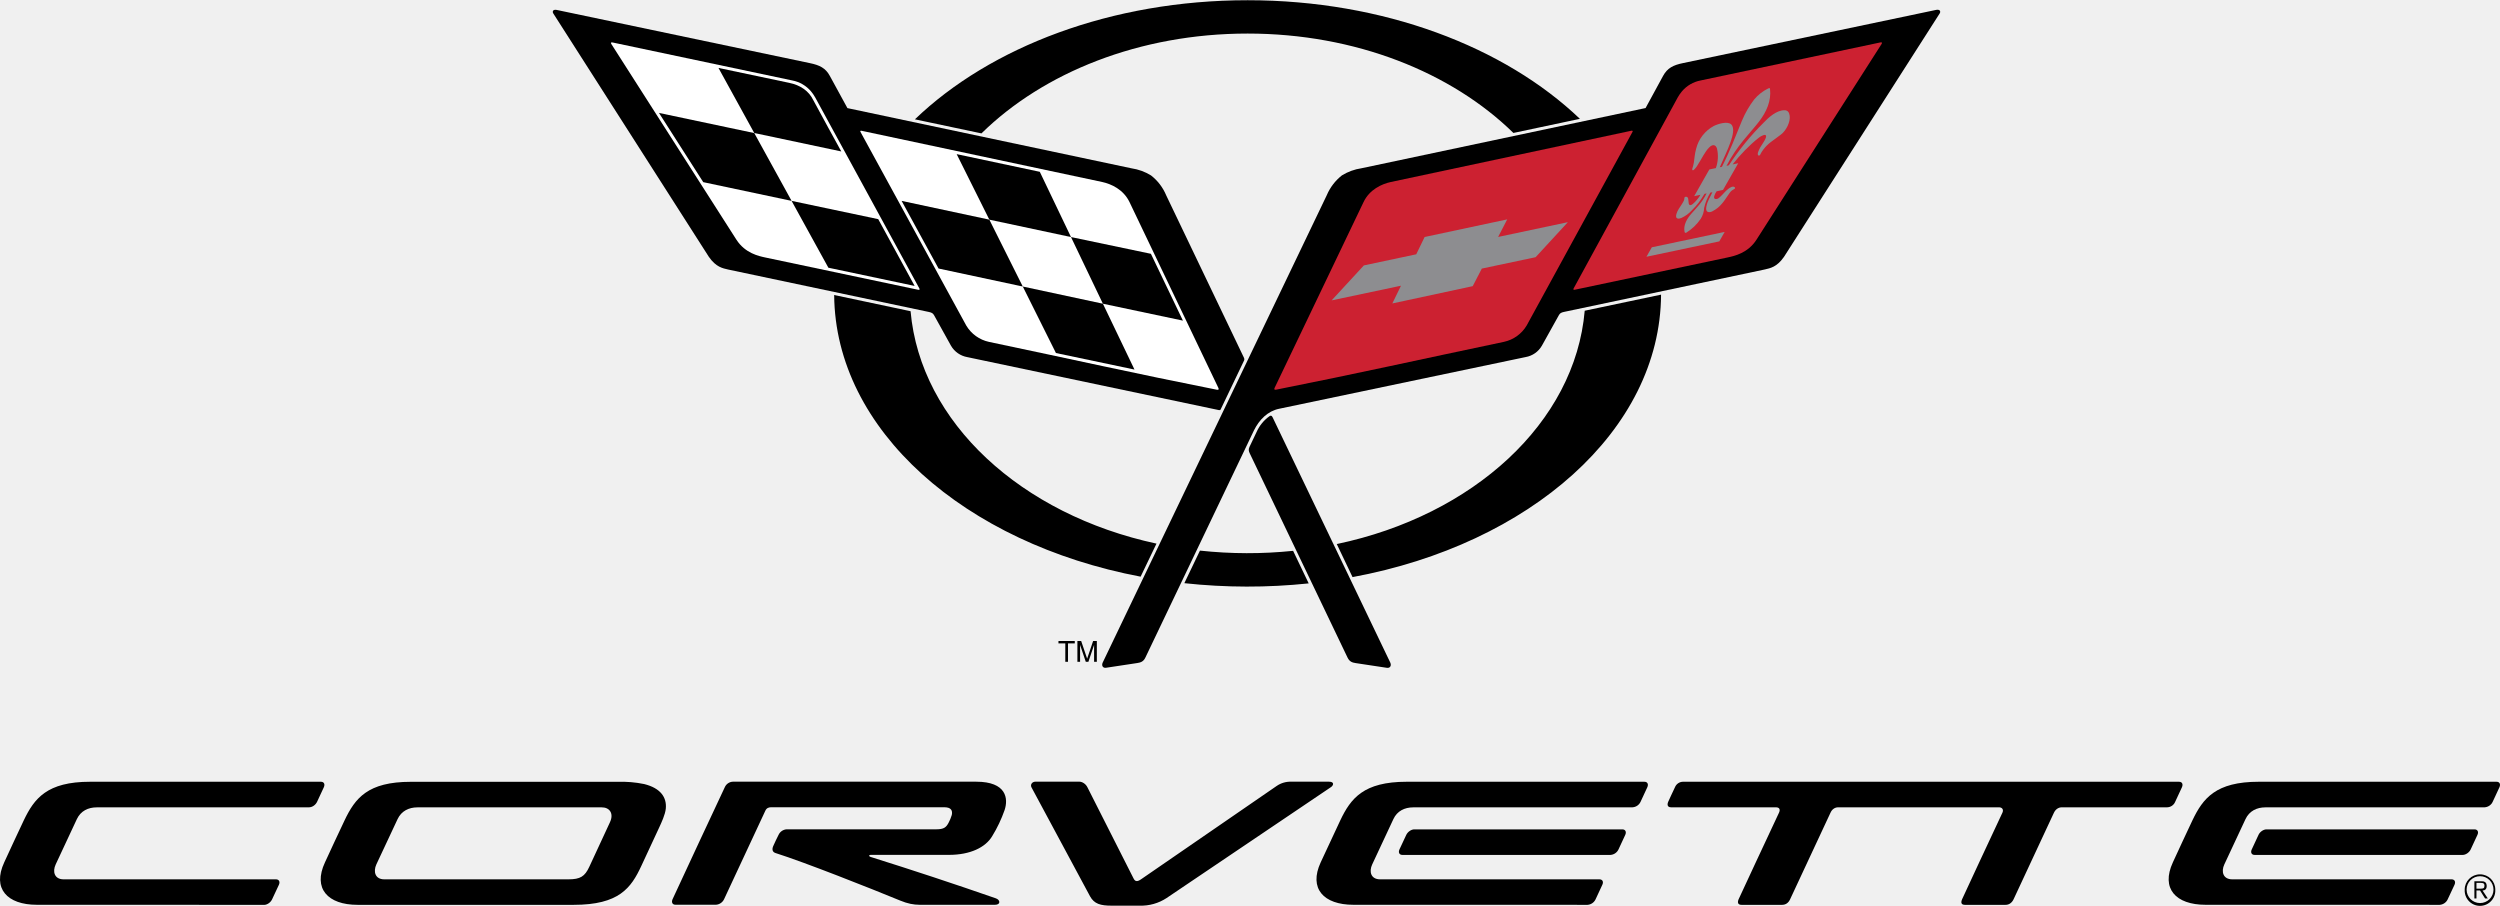
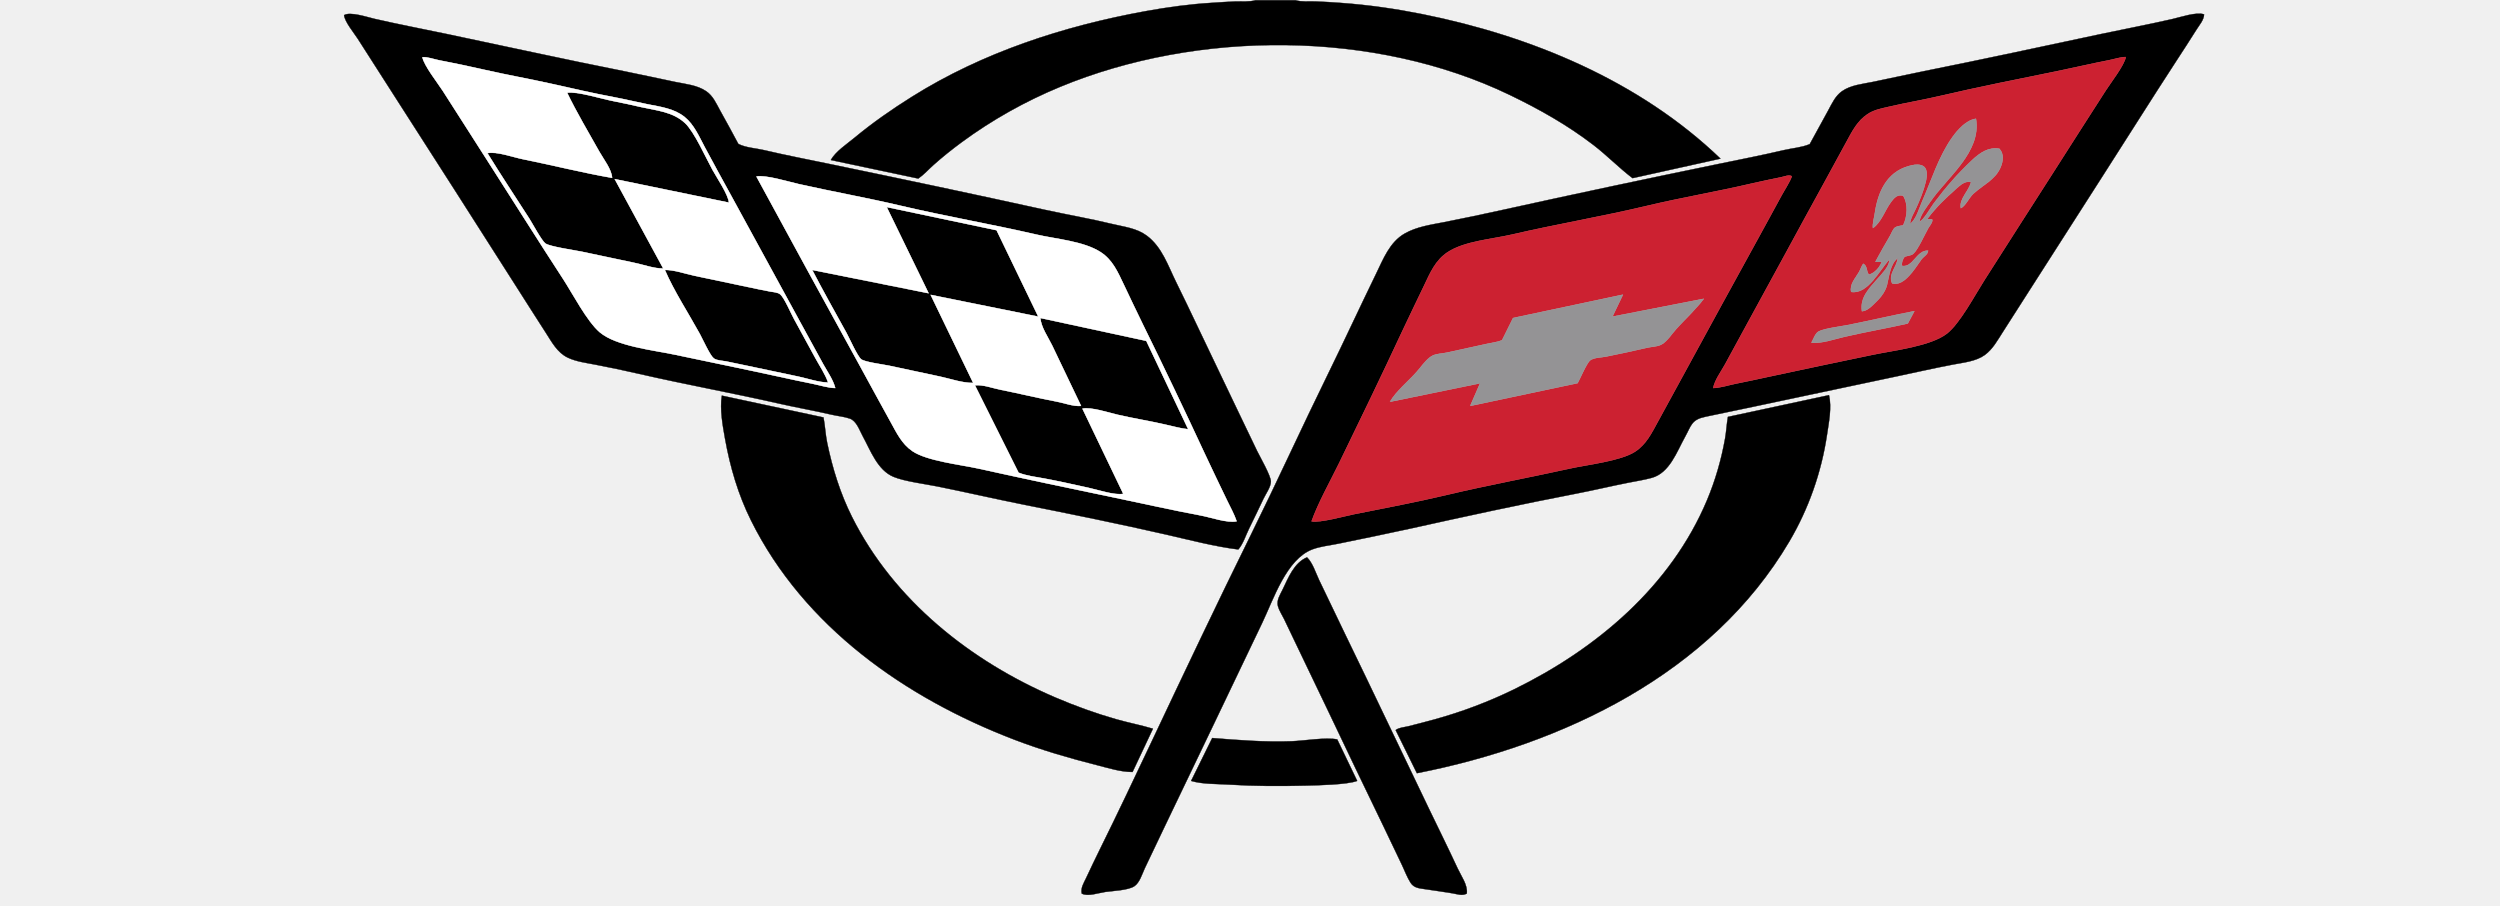
- <svg xmlns="http://www.w3.org/2000/svg" width="2500" height="906" viewBox="0 0 45.677 16.545">
-   <path d="M21.13 9.928c-2.47-.531-4.313-2.213-4.493-4.246l-1.396-.296c.019 2.466 2.388 4.537 5.599 5.146l.29-.604zM23.626 10.06a8.094 8.094 0 0 1-1.702-.004l-.285.595a10.709 10.709 0 0 0 2.272.004l-.285-.595zM28.954 5.673c-.176 2.047-2.039 3.74-4.53 4.263l.288.604c3.239-.6 5.623-2.683 5.637-5.161l-1.395.294zM22.795.609c1.971 0 3.727.71 4.856 1.816l1.215-.258C27.49.853 25.283 0 22.795 0c-2.492 0-4.703.855-6.079 2.176l1.216.257c1.13-1.11 2.887-1.824 4.863-1.824z" />
-   <path d="M20.146 12.104c-.024.057.007.102.065.092l.568-.086c.059-.009.113-.024.149-.102l1.984-4.151c.096-.193.251-.351.46-.393l4.501-.944a.426.426 0 0 0 .299-.209l.31-.557c.02-.035.041-.048.092-.059l3.671-.776c.097-.023.219-.042.349-.229L35.441.239c.02-.034.004-.075-.063-.063l-4.626.972c-.18.037-.288.09-.367.236l-.319.586-5.191 1.1a.948.948 0 0 0-.357.13.915.915 0 0 0-.277.363l-4.095 8.541zM17.675 6.521a.43.43 0 0 1-.3-.209l-.309-.557c-.02-.035-.042-.048-.093-.059l-3.671-.776c-.097-.023-.218-.042-.349-.229L10.108.24c-.02-.034-.005-.075.062-.063l4.626.972c.18.037.289.09.367.236l.32.586 5.19 1.1a.942.942 0 0 1 .357.13.897.897 0 0 1 .277.363l1.42 2.966c.01.021.01.039.003.053l-.428.894c-.006.011-.015.015-.03.012l-4.597-.968z" />
-   <path d="M22.834 8.279c-.02-.041-.026-.071-.006-.115l.132-.278a.706.706 0 0 1 .233-.285c.02-.014.04-.019.057.016l2.153 4.488c.023.057-.007.102-.066.092l-.568-.086c-.059-.009-.112-.024-.149-.102l-1.786-3.73z" />
-   <path d="M14.963 1.902c-.047-.086-.085-.167-.146-.238a.591.591 0 0 0-.341-.198L11.193.772c-.027-.005-.038.001-.024.027l2.287 3.578c.159.246.409.298.525.323l2.798.591c.021.004.027-.006.02-.022l-1.836-3.367zM20.638 3.69c-.111-.233-.335-.333-.5-.369l-4.398-.936c-.015-.004-.027.004-.02.018l1.935 3.542a.64.64 0 0 0 .413.297c1.454.305 2.708.586 4.162.874.031.006.046-.002.03-.034L20.638 3.69z" fill="#fff" />
-   <path d="M34.355.771c.028-.005.038.001.024.027l-2.287 3.578c-.158.246-.408.298-.524.323l-2.798.591c-.021.004-.028-.006-.02-.022l1.835-3.366c.047-.086.085-.167.146-.238a.589.589 0 0 1 .34-.198l3.284-.695zM24.912 3.69c.11-.233.335-.333.5-.369l4.396-.937c.016-.004.027.004.021.018l-1.936 3.542a.638.638 0 0 1-.412.297c-1.454.305-2.709.586-4.163.874-.03.006-.045-.002-.029-.034l1.623-3.391z" fill="#cc2131" />
-   <path fill="#8d8d90" d="M28.646 4.055l-1.274.27.166-.321-1.509.322-.153.316-.957.203-.589.639 1.267-.268-.158.324 1.469-.316.166-.321.983-.208z" />
-   <path d="M17.479 2.812l1.519.323.57 1.192-1.492-.318zM19.568 4.327l1.46.306.585 1.221-1.462-.309zM20.151 5.545l-1.464-.314.606 1.215 1.435.302z" />
-   <path d="M18.687 5.231l-.611-1.222-1.603-.343.675 1.236zM13.127 1.237l.654 1.189 1.59.337s-.48-.873-.514-.942c-.079-.162-.232-.27-.44-.312-.115-.023-1.29-.272-1.29-.272zM12.04 2.059l1.741.368.682 1.239-1.614-.342zM14.463 3.666L16.046 4l.665 1.22-1.576-.333z" />
-   <g fill="#8d8d90">
-     <path d="M32.699 2.111c-.009-.066-.039-.102-.097-.101-.144 0-.29.132-.381.229a4.802 4.802 0 0 0-.634.777l-.043.01c.204-.388.417-.578.595-.809.134-.174.226-.377.201-.593-.002-.021-.007-.022-.034-.012a.785.785 0 0 0-.257.203 1.709 1.709 0 0 0-.22.381c-.116.284-.229.577-.368.847l-.039.009c.066-.156.146-.314.199-.468.033-.097.077-.248.011-.314-.063-.062-.224-.018-.317.026a.651.651 0 0 0-.325.417c-.028.099-.029.173-.041.249-.006.042-.022.09-.029.114-.009.033.012.038.026.025a.38.38 0 0 0 .056-.065c.091-.139.146-.269.23-.35.07-.068.122-.036.139.026a.625.625 0 0 1-.021.355l-.119.025-.277.488.115-.025a.656.656 0 0 1-.14.168c-.029.024-.068.035-.075-.013-.004-.023-.006-.058-.009-.082-.006-.049-.074-.05-.071-.006.002.03-.019.061-.04.096-.042.068-.085.118-.105.189-.027.097.043.091.089.072a.585.585 0 0 0 .193-.14c.103-.103.155-.175.232-.301l.038-.009c-.077.158-.174.254-.275.367-.085.096-.152.211-.128.335.004.021.019.023.033.015a.88.88 0 0 0 .263-.253.403.403 0 0 0 .062-.198.916.916 0 0 1 .114-.28l.037-.008c-.041.093-.089.152-.111.267-.021.109.052.109.106.085a.564.564 0 0 0 .194-.16c.048-.057.08-.118.127-.18a.2.2 0 0 1 .078-.066c.045-.022.004-.061-.044-.042s-.094.063-.126.097c-.029.031-.074.081-.112.11-.021.018-.098.032-.079-.038a.296.296 0 0 1 .044-.089l.117-.025.278-.488-.103.022c.133-.172.308-.353.475-.485.042-.033.071-.043.084-.048.041-.017.062.003.051.036-.031.096-.094.143-.138.256-.006.016-.016.041-.011.059.007.031.034.022.042.006a.509.509 0 0 1 .055-.091c.093-.124.175-.162.328-.281.094-.073.172-.228.157-.341zM30.18 4.514l-.098.173 1.331-.281.098-.173z" />
-   </g>
-   <g>
-     <path d="M19.464 11.751h-.125v-.043h.298v.043h-.124v.336h-.049v-.336zM19.838 12.087l-.104-.308v.308h-.049v-.379h.069l.109.322.109-.322h.068v.379h-.05v-.308l-.104.308h-.048z" />
-   </g>
-   <g>
-     <path d="M24.282 14.278h-.689a.441.441 0 0 0-.266.077l-2.47 1.7c-.073.052-.114.055-.146-.009l-.844-1.668c-.028-.056-.088-.101-.152-.101h-.792c-.072 0-.102.06-.076.106.025.048.993 1.85 1.069 1.989.077.14.192.171.396.171h.51a.849.849 0 0 0 .492-.139l3.004-2.027c.046-.03.068-.099-.036-.099zM15.906 15.615h1.432c.387 0 .668-.135.791-.343a2.47 2.47 0 0 0 .226-.476c.069-.207.038-.518-.519-.518h-4.447a.168.168 0 0 0-.146.1c-.137.285-.787 1.687-.955 2.048-.021.047-.01.1.053.1h.742a.176.176 0 0 0 .146-.1l.755-1.619c.024-.053.07-.062.107-.062h3.162c.127 0 .154.062.137.141a.752.752 0 0 1-.061.147c-.043.079-.084.115-.222.115h-2.736a.176.176 0 0 0-.146.101c-.028.06-.075.148-.1.211s-.006.105.043.121c.542.172 1.735.645 2.282.87.13.054.242.076.352.076h1.379c.103 0 .099-.088.014-.118a77.881 77.881 0 0 0-2.284-.755c-.045-.013-.034-.039-.005-.039zM12.165 14.767c.018-.201-.093-.371-.396-.446a2.091 2.091 0 0 0-.49-.041H7.507c-.788 0-1.018.298-1.212.706-.112.234-.262.559-.358.767-.223.477.052.775.596.775h3.948c.831 0 1.049-.308 1.237-.712l.329-.708c.037-.081.108-.23.118-.341zm-1.021.253c-.05.105-.252.544-.378.815-.081.173-.161.227-.381.227H7.022c-.17 0-.205-.142-.146-.272.115-.248.257-.548.388-.828.069-.149.208-.215.361-.215h3.371c.136-.001.226.106.148.273zM.673 16.527c-.542 0-.818-.296-.596-.775.084-.183.271-.587.357-.767.192-.402.425-.706 1.213-.706h4.216c.056 0 .079.043.054.1l-.124.267c-.028.059-.09.1-.146.1l-3.881.001c-.154 0-.292.065-.362.215l-.387.828c-.061.131-.024.272.146.272h3.879c.056 0 .079.044.054.099l-.125.267c-.028.06-.093.101-.146.101-.054-.002-3.61-.002-4.152-.002zM44.995 15.616c.055 0 .12-.044.146-.1l.124-.267c.026-.055.002-.1-.053-.1h-3.801c-.056 0-.121.045-.146.1l-.124.267c-.026.056-.002.1.053.1h3.801z" />
-     <path d="M40.296 16.527c-.542 0-.818-.296-.596-.775.084-.183.271-.587.357-.767.192-.402.425-.706 1.213-.706h4.344c.055 0 .078.043.053.1s-.097.209-.124.267a.174.174 0 0 1-.146.1l-4.008.001c-.153 0-.292.065-.362.215l-.387.828c-.061.131-.024.272.146.272h4.006c.056 0 .079.044.054.099l-.125.267a.174.174 0 0 1-.146.1c-.37-.002-3.737-.001-4.279-.001zM29.425 15.616a.176.176 0 0 0 .146-.1l.124-.267c.025-.055.002-.1-.053-.1H25.84c-.055 0-.12.045-.146.1l-.125.267c-.025.056-.001.1.054.1h3.802z" />
-     <path d="M24.727 16.527c-.542 0-.819-.296-.597-.775.085-.183.272-.587.358-.767.191-.402.425-.706 1.213-.706h4.343c.056 0 .079.043.054.1l-.124.267a.174.174 0 0 1-.146.1l-4.008.001c-.154 0-.293.065-.362.215l-.387.828c-.061.131-.025.272.146.272h4.006c.056 0 .079.044.053.099l-.124.267a.176.176 0 0 1-.146.1c-.37-.002-3.737-.001-4.279-.001zM39.811 14.279h-9.062a.16.16 0 0 0-.146.1c-.031.069-.101.211-.124.267s-.011.1.053.1h1.913c.065 0 .087.036.059.098-.164.351-.718 1.533-.739 1.584-.025.061-.009.1.053.1h.742c.067 0 .117-.037.146-.1l.739-1.584c.028-.062.079-.098.141-.098h2.938c.051 0 .09.036.062.098-.164.351-.716 1.53-.738 1.584-.026.063-.012.1.053.1h.742c.056 0 .111-.028.146-.1l.737-1.581c.029-.063.083-.101.145-.101h1.925a.162.162 0 0 0 .146-.1l.124-.267c.024-.055.005-.1-.055-.1zM45.032 16.25c0-.153.123-.279.28-.279s.279.126.279.279a.28.28 0 1 1-.559 0zm.526 0a.244.244 0 0 0-.245-.245.244.244 0 0 0-.246.245.245.245 0 1 0 .491 0zm-.2.016c.038 0 .076-.02.076-.081 0-.026-.008-.061-.03-.072-.023-.016-.042-.016-.081-.016h-.114v.314h.038v-.146h.065l.092.146h.05l-.096-.145zm-.111-.035v-.104h.084c.054 0 .062.023.062.051 0 .049-.022.054-.069.054h-.077z" />
-   </g>
+ <svg xmlns="http://www.w3.org/2000/svg" viewBox="0 0 1820 659" width="1820" height="659">
+   <path d="M914.07 0.17C923.73 0.17 933.39 0.17 943.06 0.17C947.36 1.5 952.92 0.9 957.5 1.05C963.83 1.26 970.18 1.69 976.5 2.15C996.14 3.58 1016.05 6.41 1035.35 10.29C1114.5 26.17 1193.59 58.85 1252.5 115.5C1231.16 120.23 1209.83 124.96 1188.5 129.69C1178.63 122.19 1169.87 113.1 1159.98 105.51C1141.22 91.09 1120.56 79.46 1099.29 69.2C1000.77 21.65 872.11 21.73 771.72 63.24C746.39 73.72 722.15 87.3 700.08 103.55C693.04 108.73 686.13 114.26 679.6 120.08C675.93 123.35 672.55 127.23 668.5 129.98C647.28 125.49 626.06 120.99 604.84 116.5C608.41 110.2 616.32 105.06 621.91 100.43C635.2 89.4 649.3 79.6 663.91 70.43C715.41 38.14 774.09 19.09 833.55 8.22C849.58 5.29 866.22 3 882.5 2.05C888.16 1.71 893.83 1.24 899.5 1.06C904.13 0.91 909.76 1.49 914.07 0.17ZM537.5 104.78C543.05 107.6 550.19 107.87 556.29 109.31C572.15 113.04 588.2 116.14 604.16 119.44C656.37 130.25 708.58 141.27 760.63 152.74C776.88 156.31 793.33 159.1 809.5 163.03C818.22 165.15 827.43 166.03 834.89 171.6C845.96 179.86 850.31 193.44 856.18 205.32C867.13 227.49 877.5 249.96 888.28 272.22C897.32 290.89 906.08 309.69 915.17 328.32C917.33 332.74 925.19 346.41 925.19 350.5C925.2 354.56 921.42 359.63 919.72 363.25C916.33 370.47 912.83 377.64 909.33 384.79C906.9 389.74 905.06 395.84 901.5 400C884.77 397.98 865.93 393.04 849.37 389.25C814.85 381.36 779.99 374.27 745.27 367.36C724.29 363.18 703.44 358.34 682.47 354.12C673.52 352.33 658.41 350.44 650.45 347.1C638.79 342.22 633.72 327.84 628.04 317.44C625.72 313.18 623.54 306.43 618.7 304.73C614.47 303.25 609.88 302.92 605.53 301.9C592.93 298.96 580.16 296.76 567.53 293.89C533.62 286.17 499.35 279.97 465.44 272.19C454.77 269.75 443.98 267.45 433.23 265.41C426.63 264.15 419.33 263.22 413.24 260.29C405.66 256.63 401.7 248.96 397.34 242.21C389.99 230.85 382.77 219.42 375.49 208.02C346.01 161.86 316.64 115.64 286.96 69.61C278.06 55.81 269.28 41.94 260.4 28.13C257.61 23.81 250.95 15.85 250.5 11.03C254.94 8.3 267.25 12.47 272.68 13.72C290.21 17.75 307.94 21.13 325.55 24.82C368.53 33.82 411.45 43.36 454.53 51.88C466.94 54.33 479.27 57.16 491.67 59.68C499.17 61.21 507.62 61.98 514.11 66.42C519.06 69.8 521.37 75.25 524.16 80.33C528.62 88.47 533.22 96.55 537.5 104.78ZM1604.58 10.5C1604.37 14.65 1601.24 18.03 1599.04 21.55C1594.18 29.32 1589.15 37 1584.15 44.68C1566.1 72.37 1548.55 100.41 1530.68 128.21C1511.76 157.65 1492.98 187.18 1474.08 216.63C1468.74 224.96 1463.45 233.32 1458.09 241.64C1454.24 247.61 1450.78 254.16 1444.91 258.43C1438.52 263.08 1429.31 263.94 1421.74 265.39C1407.96 268.01 1394.25 271.16 1380.51 274.04C1334.22 283.74 1288.02 293.77 1241.72 303.34C1231.25 305.51 1231.42 309.55 1226.64 318.16C1220.72 328.81 1215.47 344.32 1202.44 347.87C1196.97 349.36 1191.26 350.25 1185.7 351.34C1172.99 353.83 1160.38 356.87 1147.65 359.32C1107.16 367.13 1066.72 375.93 1026.46 384.86C1009.17 388.69 991.78 392.15 974.44 395.76C968.23 397.05 961.45 397.69 955.48 399.91C936.56 406.94 927.15 436.19 918.91 453.41C895.28 502.78 871.74 552.2 847.98 601.51C843.1 611.64 838.25 621.78 833.47 631.95C831.56 636.03 829.66 642.7 825.72 645.22C821.13 648.16 810.19 648.54 804.57 649.33C799.75 650.01 791.83 652.94 787.5 650.48C786.74 646.11 788.84 643.18 790.7 639.22C793.99 632.21 797.31 625.2 800.75 618.26C813.72 592.09 826.22 565.63 838.7 539.23C862.38 489.11 886.16 438.94 910.71 389.22C929.84 350.46 947.74 311.09 966.79 272.29C978.68 248.07 989.99 223.56 1001.81 199.3C1007 188.64 1011.68 176.28 1022.59 170.05C1031.33 165.04 1041.68 163.63 1051.42 161.73C1065.76 158.93 1080.09 155.88 1094.35 152.73C1146.4 141.25 1198.59 130.17 1250.81 119.43C1266.78 116.14 1282.83 113.01 1298.69 109.29C1304.86 107.83 1311.69 107.43 1317.5 104.93C1321.93 96.73 1326.48 88.59 1330.94 80.4C1333.71 75.31 1336.07 69.91 1340.94 66.45C1347.31 61.93 1355.85 61.17 1363.31 59.66C1375.71 57.16 1388.06 54.34 1400.47 51.86C1443.52 43.24 1486.5 33.94 1529.45 24.8C1546.76 21.12 1564.21 17.83 1581.46 13.88C1587.33 12.54 1599.23 8.47 1604.58 10.5ZM608.07 282.5C606.54 276.5 602.36 270.64 599.34 265.19C593.85 255.29 588.49 245.33 583.04 235.41C566 204.42 549.25 173.27 532.2 142.29C525.81 130.66 519.42 119.03 513.16 107.33C509.03 99.63 505.32 90.72 498.33 85.13C490.65 78.98 480.85 77.79 471.5 75.92C463.2 74.26 454.97 72.24 446.65 70.68C431.55 67.86 416.49 64.36 401.5 61.01C385.24 57.37 368.8 54.51 352.56 50.78C341.61 48.27 330.56 45.98 319.53 43.84C315.61 43.08 311.5 41.4 307.5 41.65C308.76 47.87 318.51 60.19 322.37 66.17C334.79 85.43 347.02 104.83 359.41 124.12C376.22 150.3 392.72 176.7 409.73 202.75C416.85 213.66 427.3 233.95 436.64 241.89C448.63 252.07 475.83 254.9 491.44 258.21C516.75 263.58 542.11 268.71 567.37 274.25C575.36 276 583.34 277.73 591.36 279.32C596.86 280.41 602.49 282.34 608.07 282.5ZM1547.59 41.5C1543.47 41.57 1539.49 43.03 1535.46 43.81C1523.04 46.22 1510.71 49.14 1498.3 51.68C1469.68 57.55 1440.9 63.18 1412.45 69.85C1400.13 72.73 1387.62 74.82 1375.3 77.7C1369.76 79 1364.48 79.87 1359.63 83.09C1352.25 87.97 1348.51 95.35 1344.41 102.9C1338.9 113.05 1333.4 123.2 1327.83 133.32C1309.21 167.09 1290.99 201.08 1272.39 234.86C1266.81 244.98 1261.4 255.18 1255.81 265.3C1252.86 270.64 1248.4 276.57 1247.19 282.5C1252.7 282.29 1258.23 280.39 1263.65 279.31C1271.66 277.72 1279.63 275.99 1287.61 274.25C1312.88 268.75 1338.23 263.51 1363.55 258.21C1378.67 255.05 1405.4 252.04 1417.32 242.86C1426.72 235.61 1437.75 214.71 1444.56 204.08C1461.59 177.45 1478.53 150.76 1495.65 124.18C1508.19 104.71 1520.49 85.08 1533.11 65.66C1536.81 59.96 1546.54 47.39 1547.59 41.5ZM530.66 147.5C502.94 141.79 475.22 136.07 447.5 130.36C459.29 152.07 471.09 173.79 482.88 195.5C475.9 195.53 468.3 192.64 461.41 191.24C448.73 188.67 436.13 185.78 423.45 183.21C418.43 182.19 400.43 179.56 397.14 177.31C394.38 175.43 387.63 162.72 385.35 159.17C375.13 143.32 364.73 127.54 354.83 111.5C361.59 110.06 373.34 114.42 380.53 115.86C402.23 120.22 423.82 125.71 445.63 129.5C445.27 123.26 439.34 115.82 436.23 110.27C428.34 96.16 419.88 82.06 412.86 67.5C419.98 66.29 438.45 72.08 446.7 73.64C453.34 74.89 459.94 76.42 466.53 77.9C477.87 80.45 489.94 81.29 498.81 89.69C505.57 96.08 513.85 114.84 518.75 123.72C521.91 129.45 530.24 141.74 530.66 147.5ZM1304.5 128.28C1302.08 127.09 1299.19 128.52 1296.5 129.07C1289.39 130.53 1282.28 131.97 1275.22 133.62C1250.06 139.52 1224.52 143.79 1199.39 149.78C1166.61 157.61 1133.28 163.2 1100.45 170.82C1086.2 174.12 1066.23 175.55 1054.02 183.52C1044.89 189.47 1041.13 198.72 1036.62 208.17C1031.36 219.21 1025.95 230.2 1020.78 241.29C1005.81 273.43 990.34 305.43 974.81 337.31C968.44 350.37 959.58 366.1 954.83 379.5C961.05 380.73 978.46 375.79 985.7 374.34C1008.32 369.82 1031.11 365.52 1053.57 360.19C1083.06 353.18 1112.94 347.69 1142.54 341.14C1155.51 338.27 1179.76 335.62 1190.29 328.81C1198.59 323.45 1202.5 315 1207.12 306.63C1213.16 295.66 1219.12 284.64 1225.13 273.65C1243.05 240.91 1260.82 208.07 1278.9 175.41C1285.09 164.23 1291.14 152.97 1297.28 141.76C1299.67 137.38 1302.78 132.93 1304.5 128.28ZM900.29 379.5C898.48 374.24 895.67 369.27 893.26 364.24C887.86 352.97 882.38 341.73 877.11 330.4C862.48 298.92 847.46 267.51 832.11 236.37C827.37 226.74 822.8 217.01 818.18 207.32C813.8 198.15 810.01 189.12 801.07 183.44C788.63 175.53 768.98 174.1 754.58 170.78C721.74 163.2 688.43 157.51 655.63 149.77C631.05 143.97 606.14 139.55 581.5 134.01C573.85 132.29 557.58 127.2 550.67 128.5C575.91 174.97 601.22 221.43 626.76 267.74C634 280.87 641.07 294.08 648.36 307.17C652.79 315.15 656.41 323.03 664.17 328.36C674.64 335.58 699.35 338.24 712.46 341.14C745.4 348.44 778.4 355.41 811.44 362.26C832.42 366.61 853.31 371.36 874.37 375.3C881.84 376.7 893.13 380.86 900.29 379.5ZM645.5 150.74C672.17 156.37 698.83 161.99 725.5 167.61C735.62 188.58 745.74 209.54 755.87 230.5C729.74 225.21 703.62 219.93 677.5 214.64C687.83 236.02 698.17 257.4 708.5 278.78C700.6 278.85 692.19 275.86 684.45 274.17C672.11 271.47 659.74 268.96 647.4 266.25C643.34 265.37 629.59 263.65 626.95 261.56C624.12 259.31 618.37 246.22 616.21 242.32C607.81 227.1 599.27 211.92 591.25 196.5C619.51 202.17 647.77 207.83 676.04 213.5C665.86 192.58 655.68 171.66 645.5 150.74ZM602.89 278.5C595.87 278.35 588.33 275.69 581.44 274.2C568.79 271.48 556.11 268.88 543.45 266.18C538.48 265.12 533.49 264.04 528.5 263.07C525.85 262.55 521.88 262.55 519.64 260.91C516.94 258.93 511.42 246.68 509.44 243.07C501.24 228.13 490.67 211.94 484 196.5C491 196.45 498.7 199.27 505.59 200.74C518.56 203.5 531.54 206.19 544.51 208.94C549.82 210.07 555.14 211.19 560.47 212.19C562.77 212.62 566.31 212.74 568.13 214.36C571.11 217.03 575.89 228.28 578.13 232.35C583.35 241.81 588.51 251.31 593.66 260.8C596.79 266.55 600.78 272.34 602.89 278.5ZM834.5 248.16C844.67 269.6 854.84 291.05 865.02 312.5C859.51 311.92 853.88 310.37 848.46 309.12C836.89 306.43 825.11 304.61 813.53 301.91C806.63 300.3 794.58 296.22 788.01 297.5C797.92 318.17 807.84 338.83 817.75 359.5C811.51 360.71 799.89 356.8 793.28 355.33C782.33 352.89 771.32 350.42 760.3 348.35C754.22 347.22 747.18 346.45 741.5 344.1C730.91 322.9 720.32 301.7 709.73 280.5C715.77 279.87 722.51 282.57 728.56 283.76C742.16 286.45 755.65 289.78 769.28 292.36C775.03 293.45 781.23 295.94 787.01 295.5C779.98 280.85 773.05 266.17 765.98 251.54C763.11 245.6 757.71 237.94 757.42 231.5C783.11 237.05 808.81 242.6 834.5 248.16ZM525.5 288.02C550.17 293.31 574.83 298.6 599.5 303.89C600.68 310 600.91 316.32 602.19 322.45C606.06 341.06 611.7 359.22 620.24 376.27C650.72 437.11 706.82 481.52 768.58 507.89C782.92 514.02 797.76 519.39 812.76 523.66C821.55 526.16 830.59 527.88 839.33 530.5C834.38 541 829.44 551.49 824.5 561.99C815.92 562.03 806.8 559.09 798.49 556.98C778.04 551.79 757.92 545.94 738.2 538.37C659.07 508.02 585.18 456.27 546.7 378.78C537.37 359.99 531.56 340.12 527.85 319.53C526.08 309.66 523.96 297.98 525.5 288.02ZM1331.5 287.67C1333.62 296.63 1331.4 307.44 1330.06 316.5C1326.01 343.78 1316.66 370.4 1302.64 394.18C1245.71 490.72 1137.81 541.99 1031.5 562.89C1026.35 552.43 1021.2 541.96 1016.05 531.5C1018.66 529.57 1022.11 529.52 1025.3 528.72C1031.66 527.12 1038.01 525.48 1044.34 523.74C1064.12 518.3 1083.87 510.84 1102.31 501.82C1162.21 472.51 1216.33 426.88 1242.68 364.22C1248.71 349.88 1253.08 334.76 1255.82 319.46C1256.77 314.17 1256.98 308.79 1257.92 303.5C1282.45 298.22 1306.97 292.95 1331.5 287.67ZM951.5 405.74C955.66 409.8 957.78 416.94 960.29 422.22C966.5 435.3 972.77 448.37 979.1 461.39C999.76 503.85 1019.93 546.55 1040.43 589.08C1047.37 603.48 1054.48 617.82 1061.21 632.32C1063.81 637.9 1068.64 644.33 1067.8 650.5C1064.52 652.39 1060.96 650.91 1057.36 650.31C1050.74 649.21 1044.07 648.29 1037.44 647.3C1033.3 646.68 1029.36 646.5 1026.89 642.62C1024.38 638.67 1022.67 634.02 1020.68 629.79C1016.21 620.32 1011.69 610.85 1007.11 601.42C993.67 573.79 980.46 546.04 967.24 518.3C959.18 501.37 950.97 484.51 942.92 467.58C940.23 461.94 937.54 456.3 934.83 450.67C933.39 447.69 931.16 444.44 930.33 441.24C929.22 436.96 931.9 432.99 933.72 429.26C937.93 420.62 942 409.76 951.5 405.74ZM882.5 537.29C901.79 538.85 921.12 540.37 940.5 539.63C949.74 539.28 965.14 536.61 973.5 538.3C978.34 548.37 983.18 558.43 988.02 568.5C980.72 571.29 959.23 571.68 950.5 571.9C931.81 572.38 913.15 572.34 894.5 571.17C885.67 570.61 875.59 571 867.13 568.5C872.25 558.1 877.38 547.69 882.5 537.29Z" fill="#000000" fill-rule="evenodd" stroke="#000000" stroke-width="0.25" stroke-linejoin="round" />
+   <path d="M1547.59 41.5C1546.54 47.39 1536.81 59.96 1533.11 65.66C1520.49 85.08 1508.19 104.71 1495.65 124.18C1478.53 150.76 1461.59 177.45 1444.56 204.08C1437.75 214.71 1426.72 235.61 1417.32 242.86C1405.4 252.04 1378.67 255.05 1363.55 258.21C1338.23 263.51 1312.88 268.75 1287.61 274.25C1279.63 275.99 1271.66 277.72 1263.65 279.31C1258.23 280.39 1252.7 282.29 1247.19 282.5C1248.4 276.57 1252.86 270.64 1255.81 265.3C1261.4 255.18 1266.81 244.98 1272.39 234.86C1290.99 201.08 1309.21 167.09 1327.83 133.32C1333.4 123.2 1338.9 113.05 1344.41 102.9C1348.51 95.35 1352.25 87.97 1359.63 83.09C1364.48 79.87 1369.76 79 1375.3 77.7C1387.62 74.82 1400.13 72.73 1412.45 69.85C1440.9 63.18 1469.68 57.55 1498.3 51.68C1510.71 49.14 1523.04 46.22 1535.46 43.81C1539.49 43.03 1543.47 41.57 1547.59 41.5ZM1438.5 86.45C1431.52 87.39 1425.3 94.34 1421.37 99.85C1411.31 113.96 1406.21 131.03 1399.29 146.77C1397.12 151.72 1394.93 159.95 1390.5 162.97C1390.67 159.1 1393.3 155.02 1394.94 151.43C1397.73 145.32 1400.31 139.01 1401.9 132.48C1402.9 128.33 1403.9 121.64 1398.36 120.21C1395.38 119.44 1392.34 120.13 1389.47 120.94C1373.26 125.52 1367.03 140.16 1364.83 155.49C1364.32 159.07 1363.1 162.54 1363.5 166.03C1369.47 161.83 1372.05 153.55 1376.2 147.71C1378.63 144.29 1381.07 141.19 1385.51 142.5C1389.29 148.56 1388.6 157.76 1385.5 164.03C1383.79 164.42 1381.4 164.54 1379.9 165.45C1378.09 166.53 1377.05 169.78 1376.03 171.53C1372.36 177.85 1368.71 184.18 1365.27 190.62C1366.82 190.62 1368.38 190.62 1369.94 190.62C1368.34 194.8 1364.85 198.79 1360.5 199.99C1358.46 197.09 1359.63 193.92 1356.5 191.98C1355.1 193.73 1354.61 195.87 1353.43 197.94C1350.81 202.58 1346.41 206.84 1347.64 212.5C1359.92 214.51 1368.44 196.22 1375.5 188.9C1375.64 193.64 1370.77 198.48 1367.62 202.13C1361.38 209.37 1353.89 216.11 1355.5 226.57C1358.99 226.3 1361.41 223.96 1364.03 221.53C1368.19 217.67 1372.36 213.01 1373.76 207.34C1375.39 200.74 1375.96 192.46 1381.5 187.85C1381.26 194.13 1374.33 199.51 1377.5 206.32C1386.47 208.69 1394.16 195.17 1398.6 189.13C1400.84 186.09 1403.02 185.95 1403.69 182.5C1395.28 181.9 1392.63 195.32 1384.49 193.5C1384.46 190.77 1384.99 189.24 1386.5 186.9C1388.56 186.1 1391.42 186.15 1393.05 184.59C1396.42 181.36 1401.16 170.74 1403.7 166.23C1404.44 164.92 1407.33 161.42 1406.64 159.84C1406.5 159.53 1403.54 159.56 1402.99 159.5C1408.95 151.33 1416.45 144.18 1423.99 137.49C1427.29 134.57 1430.42 131.52 1434.91 132.5C1433.57 139.01 1426.08 144.73 1427.5 151.56C1431.12 149.64 1433.33 144.06 1436.57 141.05C1443.47 134.65 1452.45 130.99 1456.38 121.86C1458.28 117.45 1459.01 111.94 1455.5 108.27C1447.55 106.97 1441.52 111.2 1435.89 116.4C1425.55 125.97 1416.12 136.93 1407.69 148.21C1405.22 151.5 1400.64 160.13 1397.21 161.5C1398.22 156.05 1402.54 150.79 1405.71 146.24C1417.96 128.63 1442.52 110.56 1438.5 86.45ZM1304.5 128.28C1302.78 132.93 1299.67 137.38 1297.28 141.76C1291.14 152.97 1285.09 164.23 1278.9 175.41C1260.82 208.07 1243.05 240.91 1225.13 273.65C1219.12 284.64 1213.16 295.66 1207.12 306.63C1202.5 315 1198.59 323.45 1190.29 328.81C1179.76 335.62 1155.51 338.27 1142.54 341.14C1112.94 347.69 1083.06 353.18 1053.57 360.19C1031.11 365.52 1008.32 369.82 985.7 374.34C978.46 375.79 961.05 380.73 954.83 379.5C959.58 366.1 968.44 350.37 974.81 337.31C990.34 305.43 1005.81 273.43 1020.78 241.29C1025.95 230.2 1031.36 219.21 1036.62 208.17C1041.13 198.72 1044.89 189.47 1054.02 183.52C1066.23 175.55 1086.2 174.12 1100.45 170.82C1133.28 163.2 1166.61 157.61 1199.39 149.78C1224.52 143.79 1250.06 139.52 1275.22 133.62C1282.28 131.97 1289.39 130.53 1296.5 129.07C1299.19 128.52 1302.08 127.09 1304.5 128.28ZM1181.51 214.5C1154.85 220.17 1128.19 225.83 1101.53 231.5C1098.85 236.9 1096.18 242.3 1093.5 247.7C1090 249.11 1086.35 249.48 1082.68 250.29C1072.9 252.45 1063.09 254.53 1053.32 256.71C1049.95 257.46 1045.68 257.41 1042.61 259.07C1038.32 261.38 1034.56 267.18 1031.31 270.8C1025.07 277.76 1016.67 284.5 1011.9 292.5C1033.77 288.01 1055.63 283.51 1077.5 279.02C1075.11 284.51 1072.71 290.01 1070.32 295.5C1096.38 289.97 1122.44 284.45 1148.5 278.92C1150.38 275.6 1155.28 263.95 1157.73 262.23C1160.6 260.21 1165.86 260.27 1169.2 259.58C1179.02 257.57 1188.9 255.55 1198.63 253.21C1202.01 252.4 1206.22 252.44 1209.36 250.89C1213.46 248.87 1217.09 243.03 1220.14 239.67C1226.82 232.29 1234.35 225.39 1240.39 217.5C1218.21 221.83 1196.04 226.17 1173.86 230.5C1176.41 225.17 1178.96 219.83 1181.51 214.5ZM1393.67 226.5C1377.5 229.64 1361.43 233.41 1345.26 236.63C1340.18 237.64 1327.86 239.13 1323.81 241.39C1321.52 242.66 1319.98 247.31 1318.69 249.5C1326.2 250.19 1335.2 246.94 1342.6 245.22C1357.94 241.64 1373.52 238.98 1388.88 235.5C1390.48 232.5 1392.07 229.5 1393.67 226.5Z" fill="#cc2131" fill-rule="evenodd" stroke="#cc2131" stroke-width="0.25" stroke-linejoin="round" />
+   <path d="M608.07 282.5C602.49 282.34 596.86 280.41 591.36 279.32C583.34 277.73 575.36 276 567.37 274.25C542.11 268.71 516.75 263.58 491.44 258.21C475.83 254.9 448.63 252.07 436.64 241.89C427.3 233.95 416.85 213.66 409.73 202.75C392.72 176.7 376.22 150.3 359.41 124.12C347.02 104.83 334.79 85.43 322.37 66.17C318.51 60.19 308.76 47.87 307.5 41.65C311.5 41.4 315.61 43.08 319.53 43.84C330.56 45.98 341.61 48.27 352.56 50.78C368.8 54.51 385.24 57.37 401.5 61.01C416.49 64.36 431.55 67.86 446.65 70.68C454.97 72.24 463.2 74.26 471.5 75.92C480.85 77.79 490.65 78.98 498.33 85.13C505.32 90.72 509.03 99.63 513.16 107.33C519.42 119.03 525.81 130.66 532.2 142.29C549.25 173.27 566 204.42 583.04 235.41C588.49 245.33 593.85 255.29 599.34 265.19C602.36 270.64 606.54 276.5 608.07 282.5ZM530.66 147.5C530.24 141.74 521.91 129.45 518.75 123.72C513.85 114.84 505.57 96.08 498.81 89.69C489.94 81.29 477.87 80.45 466.53 77.9C459.94 76.42 453.34 74.89 446.7 73.64C438.45 72.08 419.98 66.29 412.86 67.5C419.88 82.06 428.34 96.16 436.23 110.27C439.34 115.82 445.27 123.26 445.63 129.5C423.82 125.71 402.23 120.22 380.53 115.86C373.34 114.42 361.59 110.06 354.83 111.5C364.73 127.54 375.13 143.32 385.35 159.17C387.63 162.72 394.38 175.43 397.14 177.31C400.43 179.56 418.43 182.19 423.45 183.21C436.13 185.78 448.73 188.67 461.41 191.24C468.3 192.64 475.9 195.53 482.88 195.5C471.09 173.79 459.29 152.07 447.5 130.36C475.22 136.07 502.94 141.79 530.66 147.5ZM900.29 379.5C893.13 380.86 881.84 376.7 874.37 375.3C853.31 371.36 832.42 366.61 811.44 362.26C778.4 355.41 745.4 348.44 712.46 341.14C699.35 338.24 674.64 335.58 664.17 328.36C656.41 323.03 652.79 315.15 648.36 307.17C641.07 294.08 634 280.87 626.76 267.74C601.22 221.43 575.91 174.97 550.67 128.5C557.58 127.2 573.85 132.29 581.5 134.01C606.14 139.55 631.05 143.97 655.63 149.77C688.43 157.51 721.74 163.2 754.58 170.78C768.98 174.1 788.63 175.53 801.07 183.44C810.01 189.12 813.8 198.15 818.18 207.32C822.8 217.01 827.37 226.74 832.11 236.37C847.46 267.51 862.48 298.92 877.11 330.4C882.38 341.73 887.86 352.97 893.26 364.24C895.67 369.27 898.48 374.24 900.29 379.5ZM645.5 150.74C655.68 171.66 665.86 192.58 676.04 213.5C647.77 207.83 619.51 202.17 591.25 196.5C599.27 211.92 607.81 227.1 616.21 242.32C618.37 246.22 624.12 259.31 626.95 261.56C629.59 263.65 643.34 265.37 647.4 266.25C659.74 268.96 672.11 271.47 684.45 274.17C692.19 275.86 700.6 278.85 708.5 278.78C698.17 257.4 687.83 236.02 677.5 214.64C703.62 219.93 729.74 225.21 755.87 230.5C745.74 209.54 735.62 188.58 725.5 167.61C698.83 161.99 672.17 156.37 645.5 150.74ZM602.89 278.5C600.78 272.34 596.79 266.55 593.66 260.8C588.51 251.31 583.35 241.81 578.13 232.35C575.89 228.28 571.11 217.03 568.13 214.36C566.31 212.74 562.77 212.62 560.47 212.19C555.14 211.19 549.82 210.07 544.51 208.94C531.54 206.19 518.56 203.5 505.59 200.74C498.7 199.27 491 196.45 484 196.5C490.67 211.94 501.24 228.13 509.44 243.07C511.42 246.68 516.94 258.93 519.64 260.91C521.88 262.55 525.85 262.55 528.5 263.07C533.49 264.04 538.48 265.12 543.45 266.18C556.11 268.88 568.79 271.48 581.44 274.2C588.33 275.69 595.87 278.35 602.89 278.5ZM834.5 248.16C808.81 242.6 783.11 237.05 757.42 231.5C757.71 237.94 763.11 245.6 765.98 251.54C773.05 266.17 779.98 280.85 787.01 295.5C781.23 295.94 775.03 293.45 769.28 292.36C755.65 289.78 742.16 286.45 728.56 283.76C722.51 282.57 715.77 279.87 709.73 280.5C720.32 301.7 730.91 322.9 741.5 344.1C747.18 346.45 754.22 347.22 760.3 348.35C771.32 350.42 782.33 352.89 793.28 355.33C799.89 356.8 811.51 360.71 817.75 359.5C807.84 338.83 797.92 318.17 788.01 297.5C794.58 296.22 806.63 300.3 813.53 301.91C825.11 304.61 836.89 306.43 848.46 309.12C853.88 310.37 859.51 311.92 865.02 312.5C854.84 291.05 844.67 269.6 834.5 248.16Z" fill="#ffffff" fill-rule="evenodd" stroke="#ffffff" stroke-width="0.25" stroke-linejoin="round" />
+   <path d="M1438.5 86.45C1442.52 110.56 1417.96 128.63 1405.71 146.24C1402.54 150.79 1398.22 156.05 1397.21 161.5C1400.64 160.13 1405.22 151.5 1407.69 148.21C1416.12 136.93 1425.55 125.97 1435.89 116.4C1441.52 111.2 1447.55 106.97 1455.5 108.27C1459.01 111.94 1458.28 117.45 1456.38 121.86C1452.45 130.99 1443.47 134.65 1436.57 141.05C1433.33 144.06 1431.12 149.64 1427.5 151.56C1426.08 144.73 1433.57 139.01 1434.91 132.5C1430.42 131.52 1427.29 134.57 1423.99 137.49C1416.45 144.18 1408.95 151.33 1402.99 159.5C1403.54 159.56 1406.5 159.53 1406.64 159.84C1407.33 161.42 1404.44 164.92 1403.7 166.23C1401.16 170.74 1396.42 181.36 1393.05 184.59C1391.42 186.15 1388.56 186.1 1386.5 186.9C1384.99 189.24 1384.46 190.77 1384.49 193.5C1392.63 195.32 1395.28 181.9 1403.69 182.5C1403.02 185.95 1400.84 186.09 1398.6 189.13C1394.16 195.17 1386.47 208.69 1377.5 206.32C1374.33 199.51 1381.26 194.13 1381.5 187.85C1375.96 192.46 1375.39 200.74 1373.76 207.34C1372.36 213.01 1368.19 217.67 1364.03 221.53C1361.41 223.96 1358.99 226.3 1355.5 226.57C1353.89 216.11 1361.38 209.37 1367.62 202.13C1370.77 198.48 1375.64 193.64 1375.5 188.9C1368.44 196.22 1359.92 214.51 1347.64 212.5C1346.41 206.84 1350.81 202.58 1353.43 197.94C1354.61 195.87 1355.1 193.73 1356.5 191.98C1359.63 193.92 1358.46 197.09 1360.5 199.99C1364.85 198.79 1368.34 194.8 1369.94 190.62C1368.38 190.62 1366.82 190.62 1365.27 190.62C1368.71 184.18 1372.36 177.85 1376.03 171.53C1377.05 169.78 1378.09 166.53 1379.9 165.45C1381.4 164.54 1383.79 164.42 1385.5 164.03C1388.6 157.76 1389.29 148.56 1385.51 142.5C1381.07 141.19 1378.63 144.29 1376.2 147.71C1372.05 153.55 1369.47 161.83 1363.5 166.03C1363.1 162.54 1364.32 159.07 1364.83 155.49C1367.03 140.16 1373.26 125.52 1389.47 120.94C1392.34 120.13 1395.38 119.44 1398.36 120.21C1403.9 121.64 1402.9 128.33 1401.9 132.48C1400.31 139.01 1397.73 145.32 1394.94 151.43C1393.3 155.02 1390.67 159.1 1390.5 162.97C1394.93 159.95 1397.12 151.72 1399.29 146.77C1406.21 131.03 1411.31 113.96 1421.37 99.85C1425.3 94.34 1431.52 87.39 1438.5 86.45ZM1181.51 214.5C1178.96 219.83 1176.41 225.17 1173.86 230.5C1196.04 226.17 1218.21 221.83 1240.39 217.5C1234.35 225.39 1226.82 232.29 1220.14 239.67C1217.09 243.03 1213.46 248.87 1209.36 250.89C1206.22 252.44 1202.01 252.4 1198.63 253.21C1188.9 255.55 1179.02 257.57 1169.2 259.58C1165.86 260.27 1160.6 260.21 1157.73 262.23C1155.28 263.95 1150.38 275.6 1148.5 278.92C1122.44 284.45 1096.38 289.97 1070.32 295.5C1072.71 290.01 1075.11 284.51 1077.5 279.02C1055.63 283.51 1033.77 288.01 1011.9 292.5C1016.67 284.5 1025.07 277.76 1031.31 270.8C1034.56 267.18 1038.32 261.38 1042.61 259.07C1045.68 257.41 1049.95 257.46 1053.32 256.71C1063.09 254.53 1072.9 252.45 1082.68 250.29C1086.35 249.48 1090 249.11 1093.5 247.7C1096.18 242.3 1098.85 236.9 1101.53 231.5C1128.19 225.83 1154.85 220.17 1181.51 214.5ZM1393.67 226.5C1392.07 229.5 1390.48 232.5 1388.88 235.5C1373.52 238.98 1357.94 241.64 1342.6 245.22C1335.2 246.94 1326.2 250.19 1318.69 249.5C1319.98 247.31 1321.52 242.66 1323.81 241.39C1327.86 239.13 1340.18 237.64 1345.26 236.63C1361.43 233.41 1377.5 229.64 1393.67 226.5Z" fill="#949395" fill-rule="evenodd" stroke="#949395" stroke-width="0.25" stroke-linejoin="round" />
</svg>
